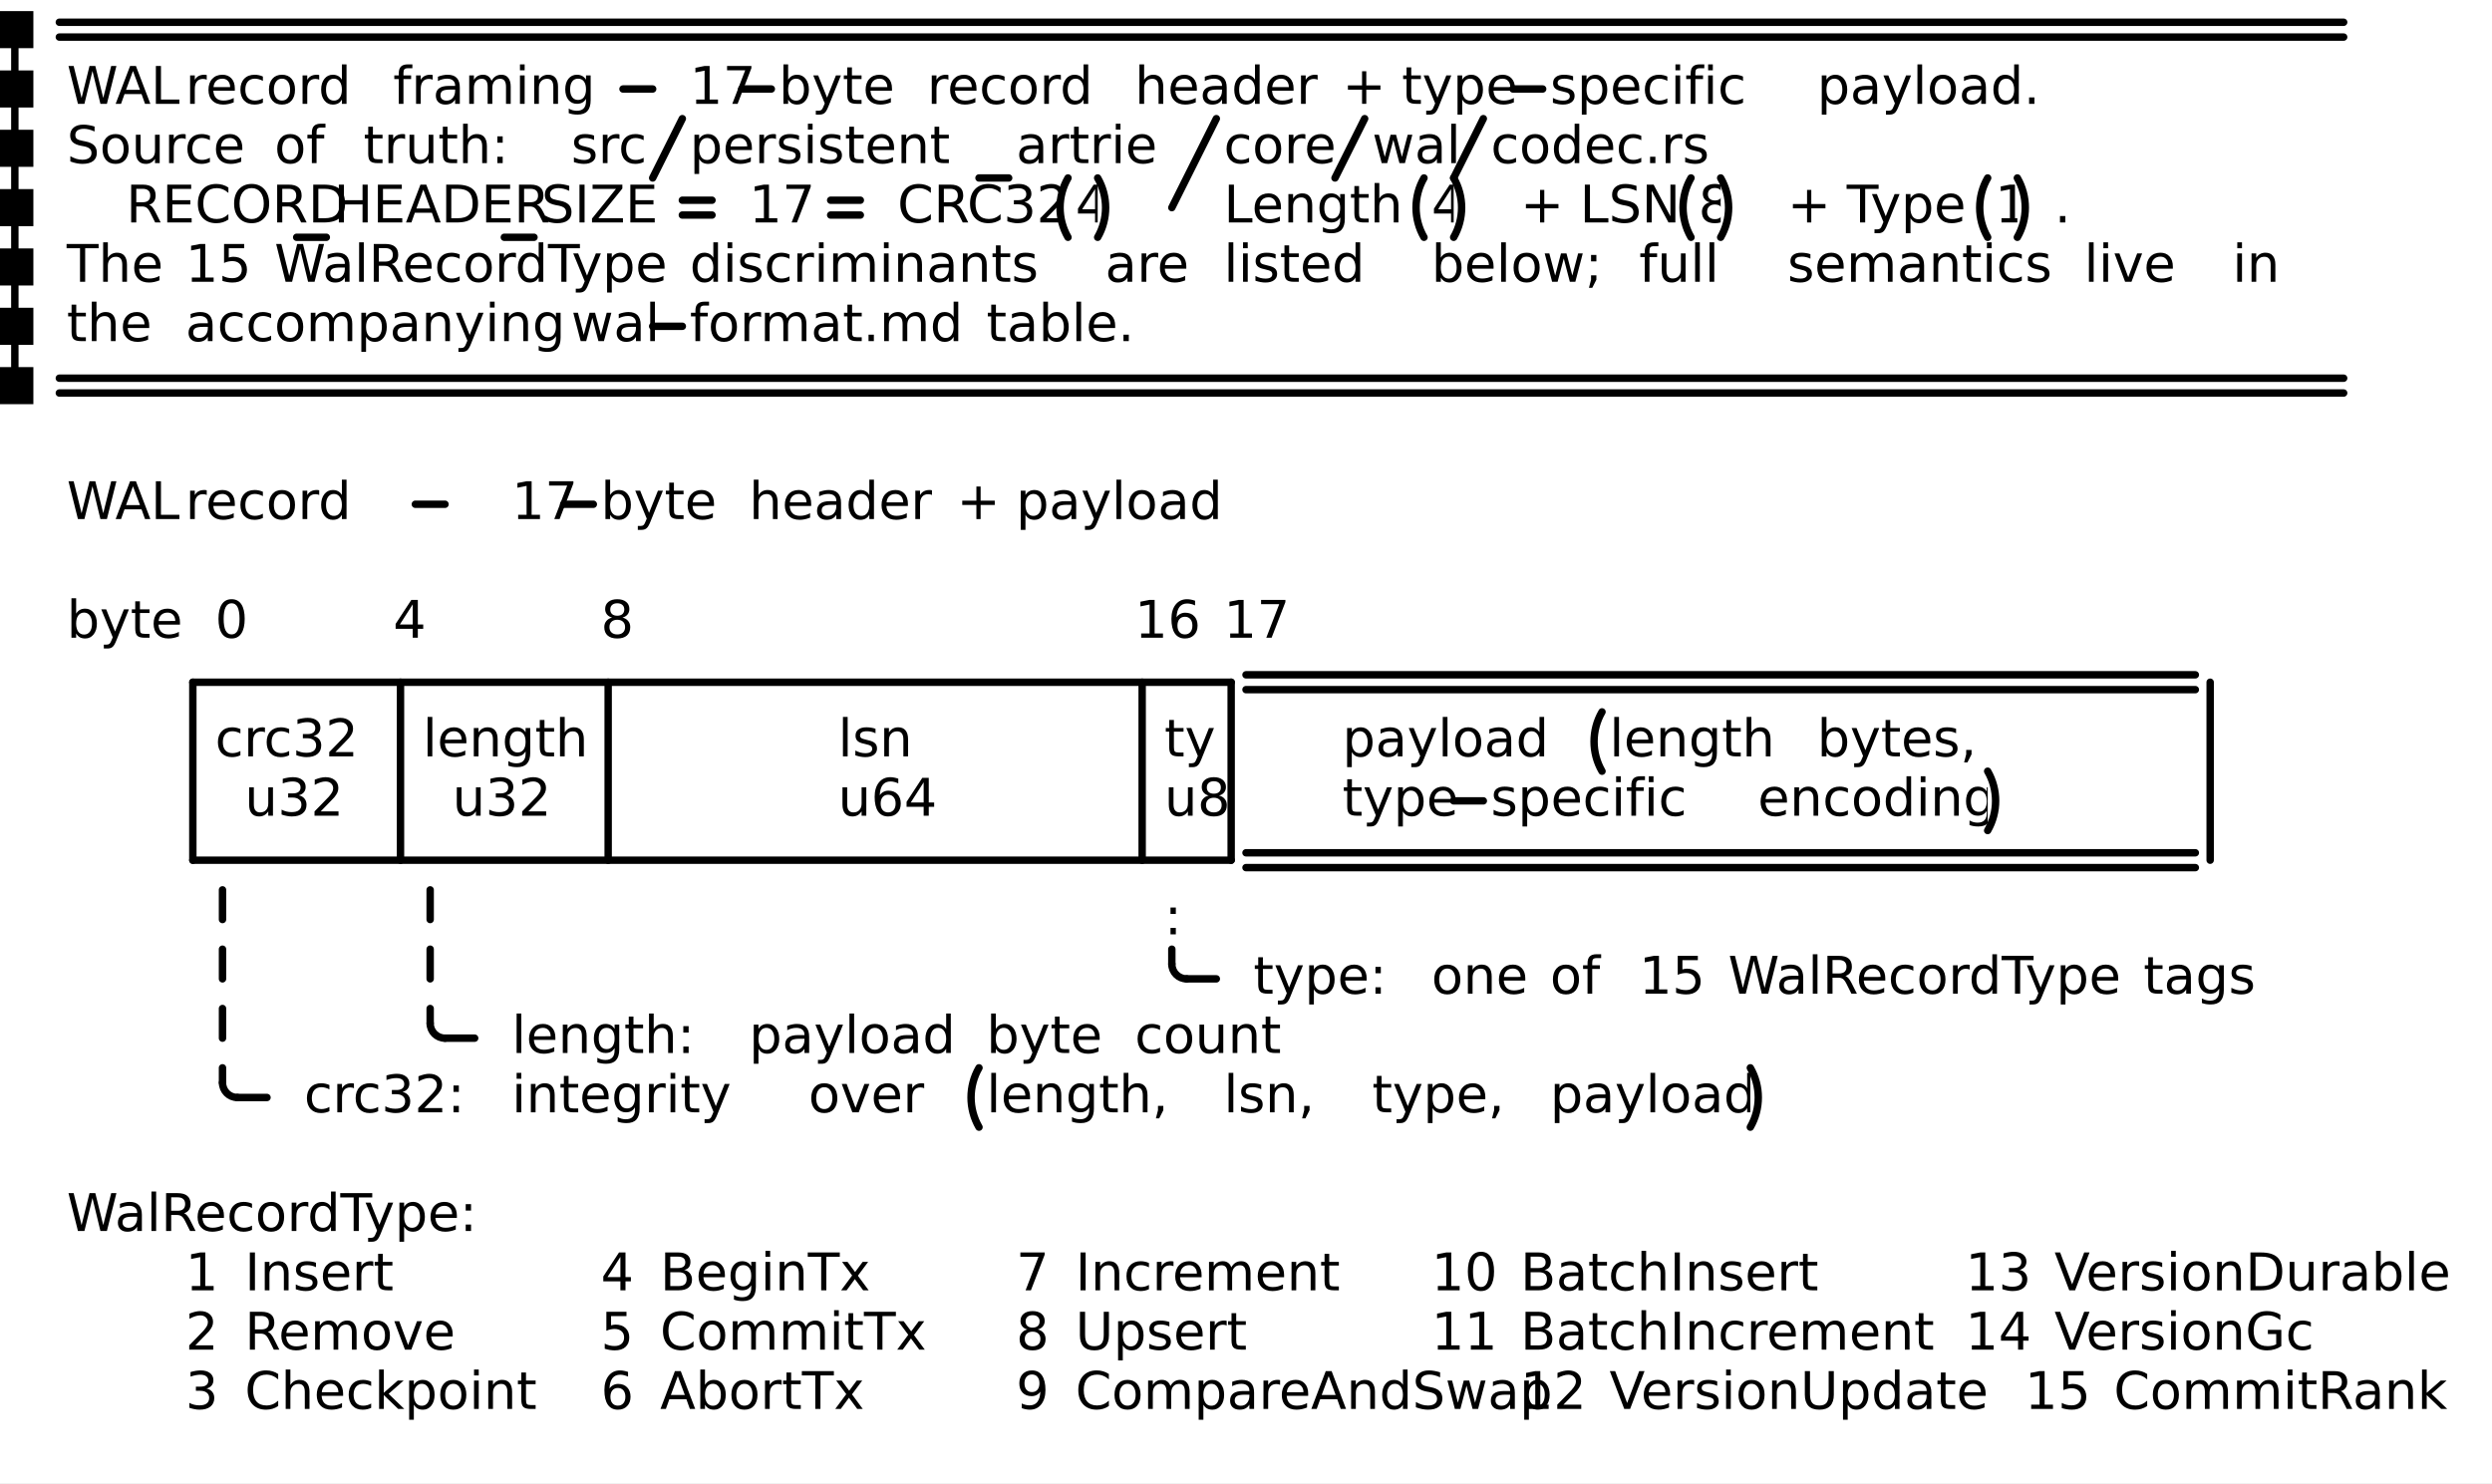
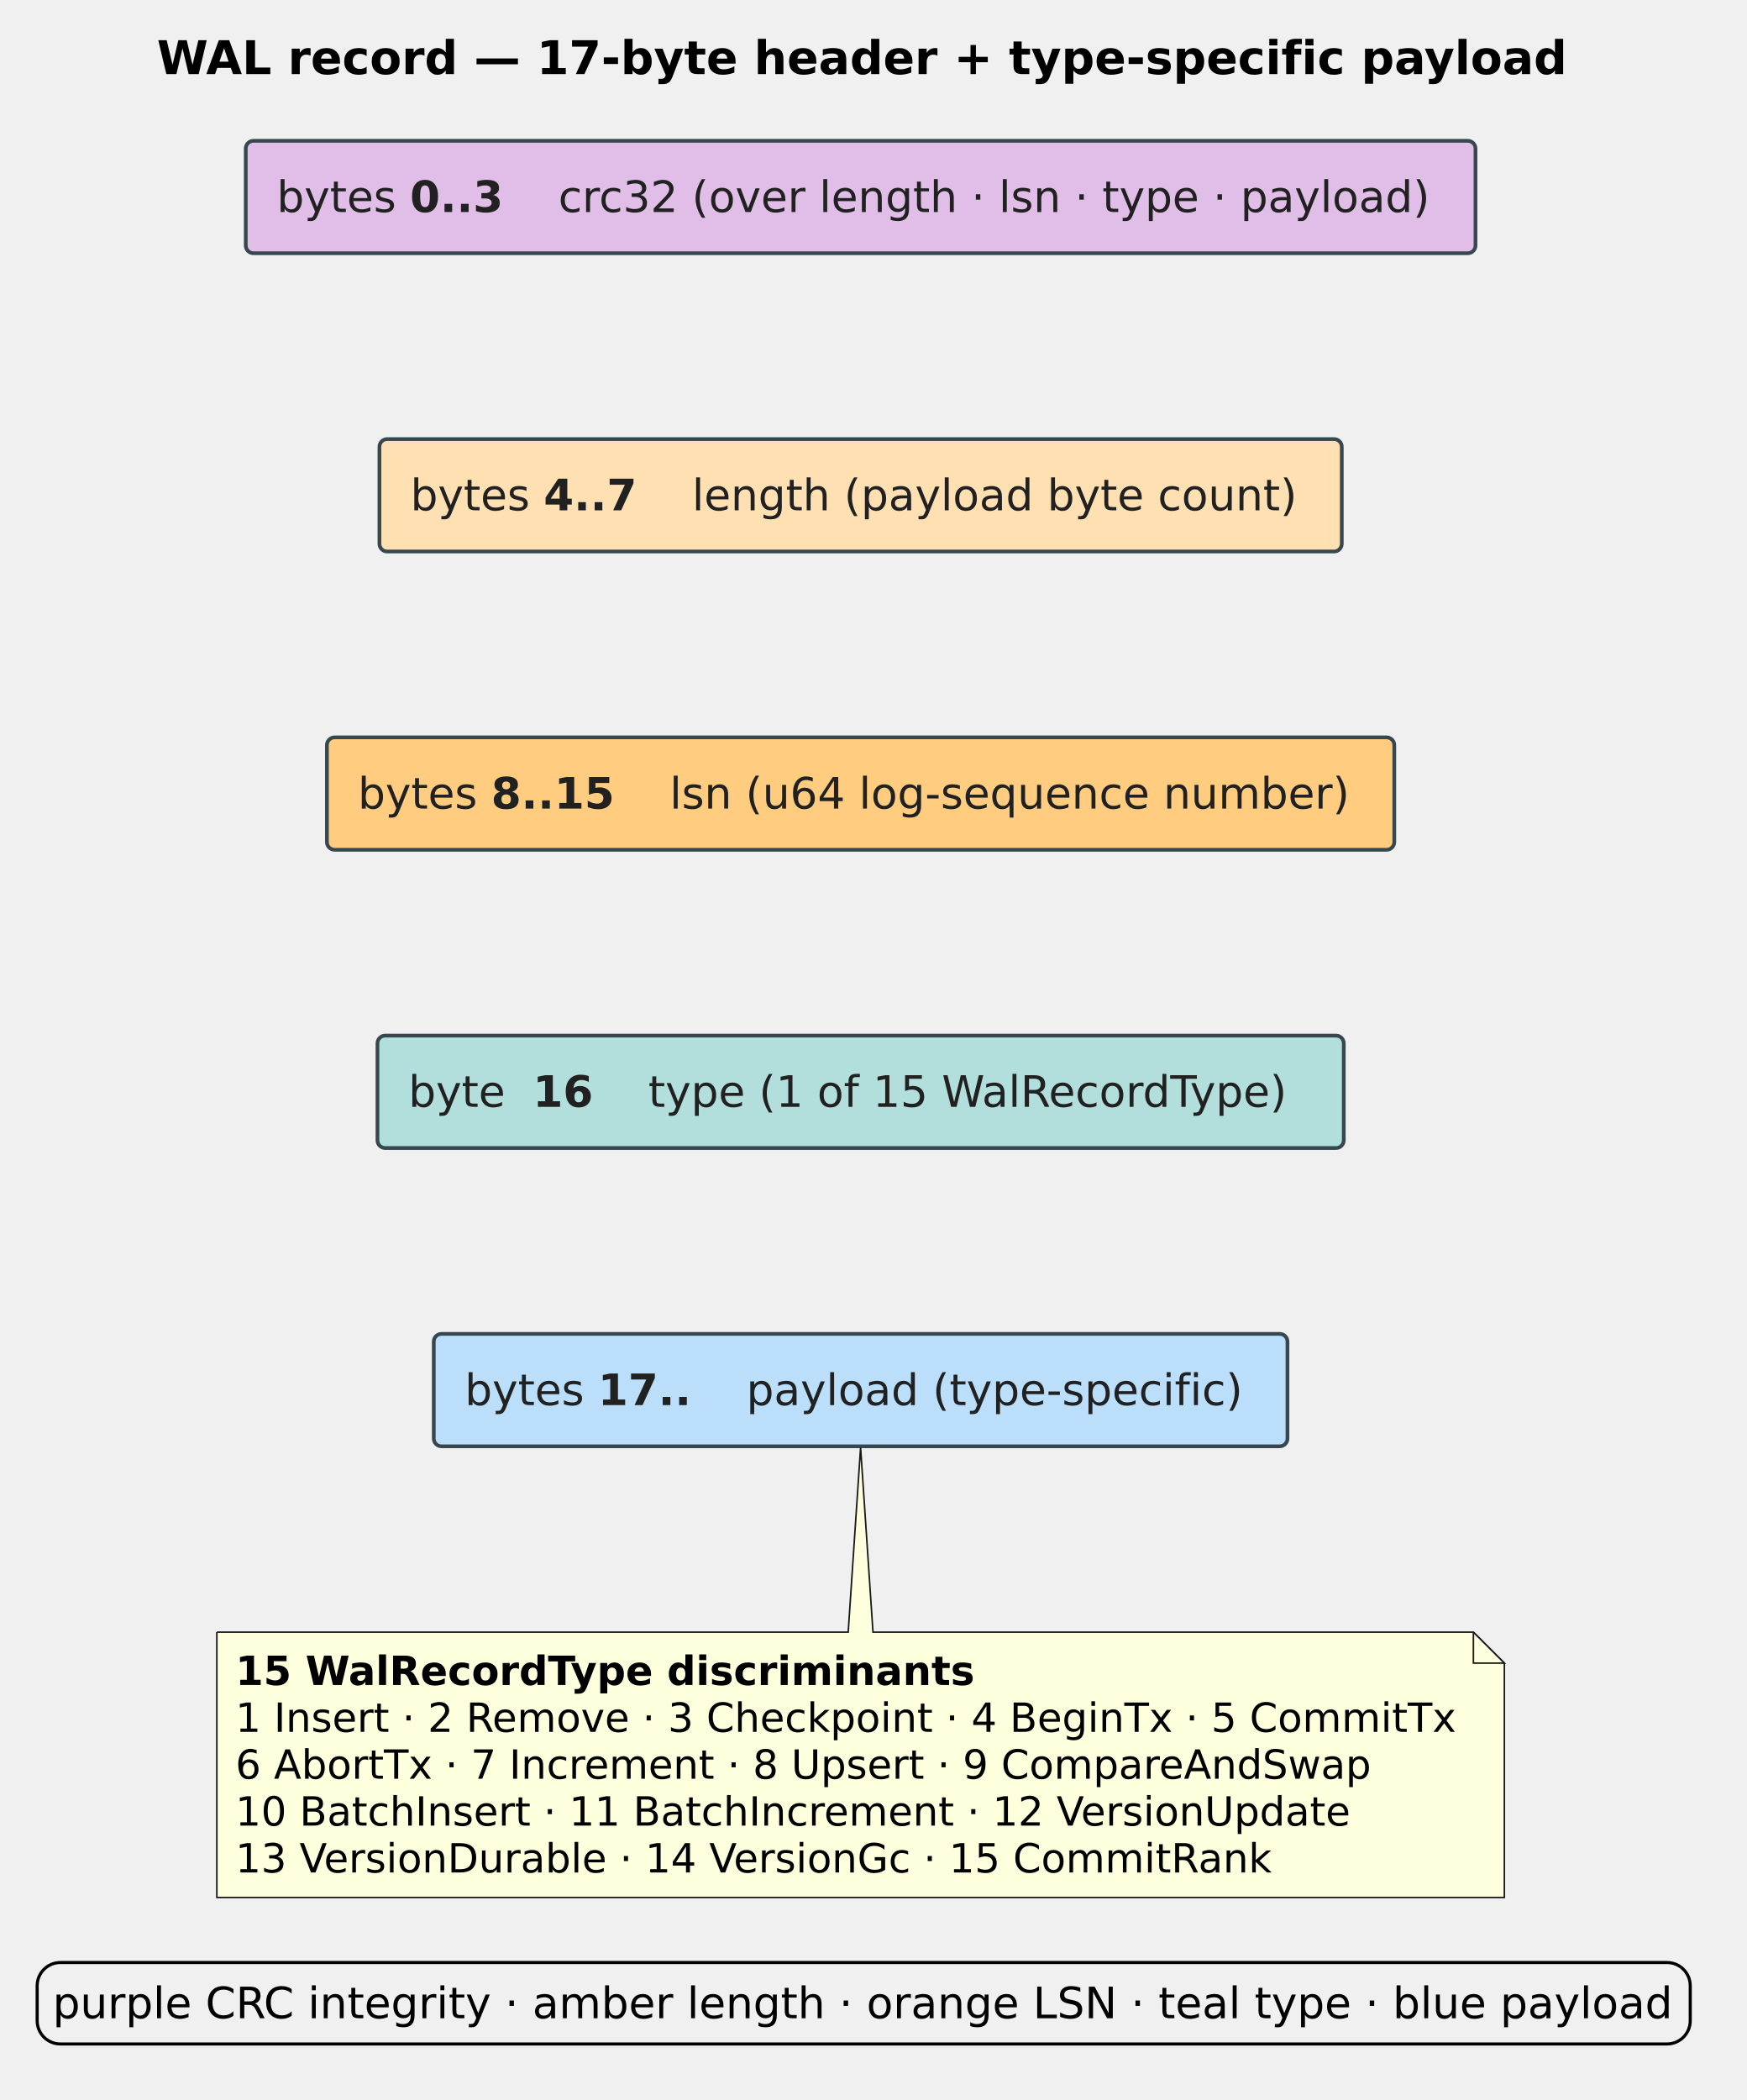
- <svg xmlns="http://www.w3.org/2000/svg" width="672" height="400" class="svgbob">
-   <style>.svgbob line, .svgbob path, .svgbob circle, .svgbob rect, .svgbob polygon {
-   stroke: black;
-   stroke-width: 2;
-   stroke-opacity: 1;
-   fill-opacity: 1;
-   stroke-linecap: round;
-   stroke-linejoin: miter;
- }
- 
- .svgbob text {
-   white-space: pre;
-   fill: black;
-   font-family: DejaVu Sans;
-   font-size: 14px;
- }
- 
- .svgbob rect.backdrop {
-   stroke: none;
-   fill: white;
- }
- 
- .svgbob .broken {
-   stroke-dasharray: 8;
- }
- 
- .svgbob .filled {
-   fill: black;
- }
- 
- .svgbob .bg_filled {
-   fill: white;
-   stroke-width: 1;
- }
- 
- .svgbob .nofill {
-   fill: white;
- }
- 
- .svgbob .end_marked_arrow {
-   marker-end: url(#arrow);
- }
- 
- .svgbob .start_marked_arrow {
-   marker-start: url(#arrow);
- }
- 
- .svgbob .end_marked_diamond {
-   marker-end: url(#diamond);
- }
- 
- .svgbob .start_marked_diamond {
-   marker-start: url(#diamond);
- }
- 
- .svgbob .end_marked_circle {
-   marker-end: url(#circle);
- }
- 
- .svgbob .start_marked_circle {
-   marker-start: url(#circle);
- }
- 
- .svgbob .end_marked_open_circle {
-   marker-end: url(#open_circle);
- }
- 
- .svgbob .start_marked_open_circle {
-   marker-start: url(#open_circle);
- }
- 
- .svgbob .end_marked_big_open_circle {
-   marker-end: url(#big_open_circle);
- }
- 
- .svgbob .start_marked_big_open_circle {
-   marker-start: url(#big_open_circle);
- }
- 
- </style>
-   <defs>
-     <marker id="arrow" viewBox="-2 -2 8 8" refX="4" refY="2" markerWidth="7" markerHeight="7" orient="auto-start-reverse">
-       <polygon points="0,0 0,4 4,2 0,0" />
-     </marker>
-     <marker id="diamond" viewBox="-2 -2 8 8" refX="4" refY="2" markerWidth="7" markerHeight="7" orient="auto-start-reverse">
-       <polygon points="0,2 2,0 4,2 2,4 0,2" />
-     </marker>
-     <marker id="circle" viewBox="0 0 8 8" refX="4" refY="4" markerWidth="7" markerHeight="7" orient="auto-start-reverse">
-       <circle cx="4" cy="4" r="2" class="filled" />
-     </marker>
-     <marker id="open_circle" viewBox="0 0 8 8" refX="4" refY="4" markerWidth="7" markerHeight="7" orient="auto-start-reverse">
-       <circle cx="4" cy="4" r="2" class="bg_filled" />
-     </marker>
-     <marker id="big_open_circle" viewBox="0 0 8 8" refX="4" refY="4" markerWidth="7" markerHeight="7" orient="auto-start-reverse">
-       <circle cx="4" cy="4" r="3" class="bg_filled" />
-     </marker>
-   </defs>
-   <rect class="backdrop" x="0" y="0" width="672" height="400" />
-   <rect x="0" y="4" width="8" height="8" class="solid filled" rx="0" />
-   <line x1="4" y1="12" x2="4" y2="20" class="solid" />
-   <rect x="0" y="20" width="8" height="8" class="solid filled" rx="0" />
-   <line x1="4" y1="28" x2="4" y2="36" class="solid" />
-   <rect x="0" y="36" width="8" height="8" class="solid filled" rx="0" />
-   <line x1="4" y1="44" x2="4" y2="52" class="solid" />
-   <rect x="0" y="52" width="8" height="8" class="solid filled" rx="0" />
-   <line x1="4" y1="60" x2="4" y2="68" class="solid" />
-   <rect x="0" y="68" width="8" height="8" class="solid filled" rx="0" />
-   <line x1="4" y1="76" x2="4" y2="84" class="solid" />
-   <rect x="0" y="84" width="8" height="8" class="solid filled" rx="0" />
-   <line x1="4" y1="92" x2="4" y2="100" class="solid" />
-   <rect x="0" y="100" width="8" height="8" class="solid filled" rx="0" />
-   <line x1="16" y1="6" x2="632" y2="6" class="solid" />
-   <line x1="16" y1="10" x2="632" y2="10" class="solid" />
-   <text x="18" y="28">WAL</text>
-   <text x="50" y="28">record</text>
-   <text x="106" y="28">framing</text>
-   <line x1="168" y1="24" x2="176" y2="24" class="solid" />
-   <text x="186" y="28">17</text>
-   <line x1="200" y1="24" x2="208" y2="24" class="solid" />
-   <text x="210" y="28">byte</text>
-   <text x="250" y="28">record</text>
-   <text x="306" y="28">header</text>
-   <text x="362" y="28">+</text>
-   <text x="378" y="28">type</text>
-   <line x1="408" y1="24" x2="416" y2="24" class="solid" />
-   <text x="418" y="28">specific</text>
-   <text x="490" y="28">payload.</text>
-   <text x="18" y="44">Source</text>
-   <text x="74" y="44">of</text>
-   <text x="98" y="44">truth:</text>
-   <text x="154" y="44">src</text>
-   <line x1="184" y1="32" x2="176" y2="48" class="solid" />
-   <text x="186" y="44">persistent</text>
-   <line x1="264" y1="48" x2="272" y2="48" class="solid" />
-   <text x="274" y="44">artrie</text>
-   <line x1="328" y1="32" x2="316" y2="56" class="solid" />
-   <text x="330" y="44">core</text>
-   <line x1="368" y1="32" x2="360" y2="48" class="solid" />
-   <text x="370" y="44">wal</text>
-   <text x="402" y="44">codec.rs</text>
-   <text x="34" y="60">RECORD</text>
-   <line x1="80" y1="64" x2="88" y2="64" class="solid" />
-   <text x="90" y="60">HEADER</text>
-   <line x1="136" y1="64" x2="144" y2="64" class="solid" />
-   <text x="146" y="60">SIZE</text>
-   <line x1="184" y1="54" x2="192" y2="54" class="solid" />
-   <line x1="184" y1="58" x2="192" y2="58" class="solid" />
-   <text x="202" y="60">17</text>
-   <line x1="224" y1="54" x2="232" y2="54" class="solid" />
-   <line x1="224" y1="58" x2="232" y2="58" class="solid" />
-   <text x="242" y="60">CRC32</text>
-   <path d="M 288,48 A 16,16 0,0,0 288,64" class="nofill" />
-   <text x="290" y="60">4</text>
-   <path d="M 296,48 A 16,16 0,0,1 296,64" class="nofill" />
-   <text x="330" y="60">Length</text>
-   <path d="M 384,48 A 16,16 0,0,0 384,64" class="nofill" />
-   <text x="386" y="60">4</text>
-   <text x="410" y="60">+</text>
-   <text x="426" y="60">LSN</text>
-   <path d="M 456,48 A 16,16 0,0,0 456,64" class="nofill" />
-   <text x="458" y="60">8</text>
-   <path d="M 464,48 A 16,16 0,0,1 464,64" class="nofill" />
-   <text x="18" y="76">The</text>
-   <text x="50" y="76">15</text>
-   <text x="74" y="76">WalRecordType</text>
-   <text x="186" y="76">discriminants</text>
-   <text x="298" y="76">are</text>
-   <text x="330" y="76">listed</text>
-   <text x="386" y="76">below;</text>
-   <text x="442" y="76">full</text>
-   <text x="18" y="92">the</text>
-   <text x="50" y="92">accompanying</text>
-   <text x="154" y="92">wal</text>
-   <line x1="176" y1="88" x2="184" y2="88" class="solid" />
-   <text x="186" y="92">format.md</text>
-   <text x="266" y="92">table.</text>
-   <line x1="16" y1="102" x2="632" y2="102" class="solid" />
-   <line x1="16" y1="106" x2="632" y2="106" class="solid" />
-   <text x="482" y="60">+</text>
-   <text x="498" y="60">Type</text>
-   <path d="M 536,48 A 16,16 0,0,0 536,64" class="nofill" />
-   <text x="538" y="60">1</text>
-   <path d="M 544,48 A 16,16 0,0,1 544,64" class="nofill" />
-   <text x="554" y="60">.</text>
-   <text x="482" y="76">semantics</text>
-   <text x="562" y="76">live</text>
-   <text x="602" y="76">in</text>
-   <text x="18" y="140">WAL</text>
-   <text x="50" y="140">record</text>
-   <line x1="112" y1="136" x2="120" y2="136" class="solid" />
-   <text x="138" y="140">17</text>
-   <line x1="152" y1="136" x2="160" y2="136" class="solid" />
-   <text x="162" y="140">byte</text>
-   <text x="202" y="140">header</text>
-   <text x="258" y="140">+</text>
-   <text x="274" y="140">payload</text>
-   <text x="18" y="172">byte</text>
-   <text x="58" y="172">0</text>
-   <text x="106" y="172">4</text>
-   <text x="162" y="172">8</text>
-   <text x="306" y="172">16</text>
-   <text x="330" y="172">17</text>
-   <line x1="336" y1="182" x2="592" y2="182" class="solid" />
-   <line x1="336" y1="186" x2="592" y2="186" class="solid" />
-   <line x1="596" y1="184" x2="596" y2="232" class="solid" />
-   <text x="58" y="204">crc32</text>
-   <text x="114" y="204">length</text>
-   <text x="226" y="204">lsn</text>
-   <text x="314" y="204">ty</text>
-   <text x="362" y="204">payload</text>
-   <path d="M 432,192 A 16,16 0,0,0 432,208" class="nofill" />
-   <text x="434" y="204">length</text>
-   <text x="490" y="204">bytes,</text>
-   <text x="66" y="220">u32</text>
-   <text x="122" y="220">u32</text>
-   <text x="226" y="220">u64</text>
-   <text x="314" y="220">u8</text>
-   <text x="362" y="220">type</text>
-   <line x1="392" y1="216" x2="400" y2="216" class="solid" />
-   <text x="402" y="220">specific</text>
-   <text x="474" y="220">encoding</text>
-   <path d="M 536,208 A 16,16 0,0,1 536,224" class="nofill" />
-   <line x1="336" y1="230" x2="592" y2="230" class="solid" />
-   <line x1="336" y1="234" x2="592" y2="234" class="solid" />
-   <text x="314" y="252">:</text>
-   <text x="338" y="268">type:</text>
-   <text x="138" y="284">length:</text>
-   <text x="202" y="284">payload</text>
-   <text x="266" y="284">byte</text>
-   <text x="306" y="284">count</text>
-   <text x="82" y="300">crc32:</text>
-   <text x="138" y="300">integrity</text>
-   <text x="218" y="300">over</text>
-   <path d="M 264,288 A 16,16 0,0,0 264,304" class="nofill" />
-   <text x="266" y="300">length,</text>
-   <text x="330" y="300">lsn,</text>
-   <text x="386" y="268">one</text>
-   <text x="418" y="268">of</text>
-   <text x="442" y="268">15</text>
-   <text x="466" y="268">WalRecordType</text>
-   <text x="578" y="268">tags</text>
-   <text x="370" y="300">type,</text>
-   <text x="418" y="300">payload</text>
-   <path d="M 472,288 A 16,16 0,0,1 472,304" class="nofill" />
-   <text x="18" y="332">WalRecordType:</text>
-   <text x="50" y="348">1</text>
-   <text x="66" y="348">Insert</text>
-   <text x="50" y="364">2</text>
-   <text x="66" y="364">Remove</text>
-   <text x="50" y="380">3</text>
-   <text x="66" y="380">Checkpoint</text>
-   <text x="162" y="348">4</text>
-   <text x="162" y="364">5</text>
-   <text x="162" y="380">6</text>
-   <text x="178" y="348">BeginTx</text>
-   <text x="178" y="364">CommitTx</text>
-   <text x="178" y="380">AbortTx</text>
-   <text x="274" y="348">7</text>
-   <text x="274" y="364">8</text>
-   <text x="274" y="380">9</text>
-   <text x="290" y="348">Increment</text>
-   <text x="386" y="348">10</text>
-   <text x="290" y="364">Upsert</text>
-   <text x="386" y="364">11</text>
-   <text x="290" y="380">CompareAndSwap</text>
-   <text x="410" y="348">BatchInsert</text>
-   <text x="530" y="348">13</text>
-   <text x="554" y="348">VersionDurable</text>
-   <text x="410" y="364">BatchIncrement</text>
-   <text x="530" y="364">14</text>
-   <text x="554" y="364">VersionGc</text>
-   <text x="410" y="380">12</text>
-   <text x="434" y="380">VersionUpdate</text>
-   <text x="546" y="380">15</text>
-   <text x="570" y="380">CommitRank</text>
+ <svg xmlns="http://www.w3.org/2000/svg" contentStyleType="text/css" data-diagram-type="DESCRIPTION" height="678px" preserveAspectRatio="none" style="width:564px;height:678px;background:#FFFFFF;" version="1.1" viewBox="0 0 564 678" width="564px" zoomAndPan="magnify">
+   <defs />
  <g>
-     <line x1="400" y1="32" x2="392" y2="48" class="solid" />
-     <path d="M 392,48 A 16,16 0,0,1 392,64" class="nofill" />
-   </g>
-   <g>
-     <line x1="52" y1="184" x2="332" y2="184" class="solid" />
-     <line x1="52" y1="184" x2="52" y2="232" class="solid" />
-     <line x1="108" y1="184" x2="108" y2="232" class="solid" />
-     <line x1="164" y1="184" x2="164" y2="232" class="solid" />
-     <line x1="308" y1="184" x2="308" y2="232" class="solid" />
-     <line x1="332" y1="184" x2="332" y2="232" class="solid" />
-     <line x1="52" y1="232" x2="332" y2="232" class="solid" />
-   </g>
-   <g>
-     <line x1="60" y1="240" x2="60" y2="292" class="broken" />
-     <path d="M 60,292 A 4,4 0,0,0 64,296" class="nofill" />
-     <line x1="64" y1="296" x2="72" y2="296" class="solid" />
-   </g>
-   <g>
-     <line x1="116" y1="240" x2="116" y2="276" class="broken" />
-     <path d="M 116,276 A 4,4 0,0,0 120,280" class="nofill" />
-     <line x1="120" y1="280" x2="128" y2="280" class="solid" />
-   </g>
-   <g>
-     <line x1="316" y1="256" x2="316" y2="260" class="solid" />
-     <path d="M 316,260 A 4,4 0,0,0 320,264" class="nofill" />
-     <line x1="320" y1="264" x2="328" y2="264" class="solid" />
+     <g class="title" data-source-line="21">
+       <text fill="#000000" font-family="'DejaVu Sans'" font-size="15" font-weight="700" lengthAdjust="spacing" textLength="456.438" x="50.666" y="23.923">WAL record — 17-byte header + type-specific payload</text>
+     </g>
+     <g class="entity" data-qualified-name="R0" data-source-line="23" id="ent0001">
+       <rect fill="#E1BEE7" height="36.297" rx="2.5" ry="2.5" style="stroke:#37474F;stroke-width:1.2;" width="397.077" x="79.35" y="45.461" />
+       <text fill="#212121" font-family="'DejaVu Sans'" font-size="14" lengthAdjust="spacing" textLength="38.568" x="89.35" y="68.456">bytes</text>
+       <text fill="#212121" font-family="'DejaVu Sans'" font-size="14" font-weight="700" lengthAdjust="spacing" textLength="30.119" x="132.369" y="68.456">0..3</text>
+       <text fill="#212121" font-family="'DejaVu Sans'" font-size="14" lengthAdjust="spacing" textLength="286.139" x="180.289" y="68.456">crc32  (over length · lsn · type · payload)</text>
+     </g>
+     <g class="entity" data-qualified-name="R1" data-source-line="24" id="ent0002">
+       <rect fill="#FFE0B2" height="36.297" rx="2.5" ry="2.5" style="stroke:#37474F;stroke-width:1.2;" width="310.732" x="122.52" y="141.761" />
+       <text fill="#212121" font-family="'DejaVu Sans'" font-size="14" lengthAdjust="spacing" textLength="38.568" x="132.52" y="164.756">bytes</text>
+       <text fill="#212121" font-family="'DejaVu Sans'" font-size="14" font-weight="700" lengthAdjust="spacing" textLength="30.119" x="175.539" y="164.756">4..7</text>
+       <text fill="#212121" font-family="'DejaVu Sans'" font-size="14" lengthAdjust="spacing" textLength="199.794" x="223.459" y="164.756">length  (payload byte count)</text>
+     </g>
+     <g class="entity" data-qualified-name="R2" data-source-line="25" id="ent0003">
+       <rect fill="#FFCC80" height="36.297" rx="2.5" ry="2.5" style="stroke:#37474F;stroke-width:1.2;" width="344.646" x="105.56" y="238.061" />
+       <text fill="#212121" font-family="'DejaVu Sans'" font-size="14" lengthAdjust="spacing" textLength="38.568" x="115.56" y="261.056">bytes</text>
+       <text fill="#212121" font-family="'DejaVu Sans'" font-size="14" font-weight="700" lengthAdjust="spacing" textLength="39.86" x="158.579" y="261.056">8..15</text>
+       <text fill="#212121" font-family="'DejaVu Sans'" font-size="14" lengthAdjust="spacing" textLength="223.966" x="216.24" y="261.056">lsn  (u64 log-sequence number)</text>
+     </g>
+     <g class="entity" data-qualified-name="R3" data-source-line="26" id="ent0004">
+       <rect fill="#B2DFDB" height="36.297" rx="2.5" ry="2.5" style="stroke:#37474F;stroke-width:1.2;" width="312.018" x="121.88" y="334.351" />
+       <text fill="#212121" font-family="'DejaVu Sans'" font-size="14" lengthAdjust="spacing" textLength="31.274" x="131.88" y="357.346">byte</text>
+       <text fill="#212121" font-family="'DejaVu Sans'" font-size="14" font-weight="700" lengthAdjust="spacing" textLength="19.482" x="172.055" y="357.346">16</text>
+       <text fill="#212121" font-family="'DejaVu Sans'" font-size="14" lengthAdjust="spacing" textLength="214.56" x="209.338" y="357.346">type  (1 of 15 WalRecordType)</text>
+     </g>
+     <g class="entity" data-qualified-name="R4" data-source-line="27" id="ent0005">
+       <rect fill="#BBDEFB" height="36.297" rx="2.5" ry="2.5" style="stroke:#37474F;stroke-width:1.2;" width="275.657" x="140.06" y="430.651" />
+       <text fill="#212121" font-family="'DejaVu Sans'" font-size="14" lengthAdjust="spacing" textLength="38.568" x="150.06" y="453.646">bytes</text>
+       <text fill="#212121" font-family="'DejaVu Sans'" font-size="14" font-weight="700" lengthAdjust="spacing" textLength="30.119" x="193.079" y="453.646">17..</text>
+       <text fill="#212121" font-family="'DejaVu Sans'" font-size="14" lengthAdjust="spacing" textLength="164.719" x="240.999" y="453.646">payload  (type-specific)</text>
+     </g>
+     <g class="entity" data-qualified-name="GMN10" data-source-line="35" id="ent0011">
+       <path d="M70.02,526.951 L70.02,612.615 A0,0 0 0 0 70.02,612.615 L485.749,612.615 A0,0 0 0 0 485.749,612.615 L485.749,536.951 L475.749,526.951 L281.88,526.951 L277.88,467.351 L273.88,526.951 L70.02,526.951 A0,0 0 0 0 70.02,526.951" fill="#FEFFDD" style="stroke:#181818;stroke-width:0.5;" />
+       <path d="M475.749,526.951 L475.749,536.951 L485.749,536.951 L475.749,526.951" fill="#FEFFDD" style="stroke:#181818;stroke-width:0.5;" />
+       <text fill="#000000" font-family="'DejaVu Sans'" font-size="13" font-weight="700" lengthAdjust="spacing" textLength="240.665" x="76.02" y="544.018">15 WalRecordType discriminants</text>
+       <text fill="#000000" font-family="'DejaVu Sans'" font-size="13" lengthAdjust="spacing" textLength="394.729" x="76.02" y="559.151">1 Insert · 2 Remove · 3 Checkpoint · 4 BeginTx · 5 CommitTx</text>
+       <text fill="#000000" font-family="'DejaVu Sans'" font-size="13" lengthAdjust="spacing" textLength="367.263" x="76.02" y="574.284">6 AbortTx · 7 Increment · 8 Upsert · 9 CompareAndSwap</text>
+       <text fill="#000000" font-family="'DejaVu Sans'" font-size="13" lengthAdjust="spacing" textLength="361.296" x="76.02" y="589.416">10 BatchInsert · 11 BatchIncrement · 12 VersionUpdate</text>
+       <text fill="#000000" font-family="'DejaVu Sans'" font-size="13" lengthAdjust="spacing" textLength="336.921" x="76.02" y="604.549">13 VersionDurable · 14 VersionGc · 15 CommitRank</text>
+     </g>
+     <g class="legend" data-source-line="42">
+       <rect fill="none" height="26.297" rx="7.5" ry="7.5" style="stroke:#000000;stroke-width:1;" width="533.769" x="12" y="633.615" />
+       <text fill="#000000" font-family="'DejaVu Sans'" font-size="14" lengthAdjust="spacing" textLength="523.769" x="17" y="651.61">purple CRC integrity · amber length · orange LSN · teal type · blue payload</text>
+     </g>
  </g>
</svg>
